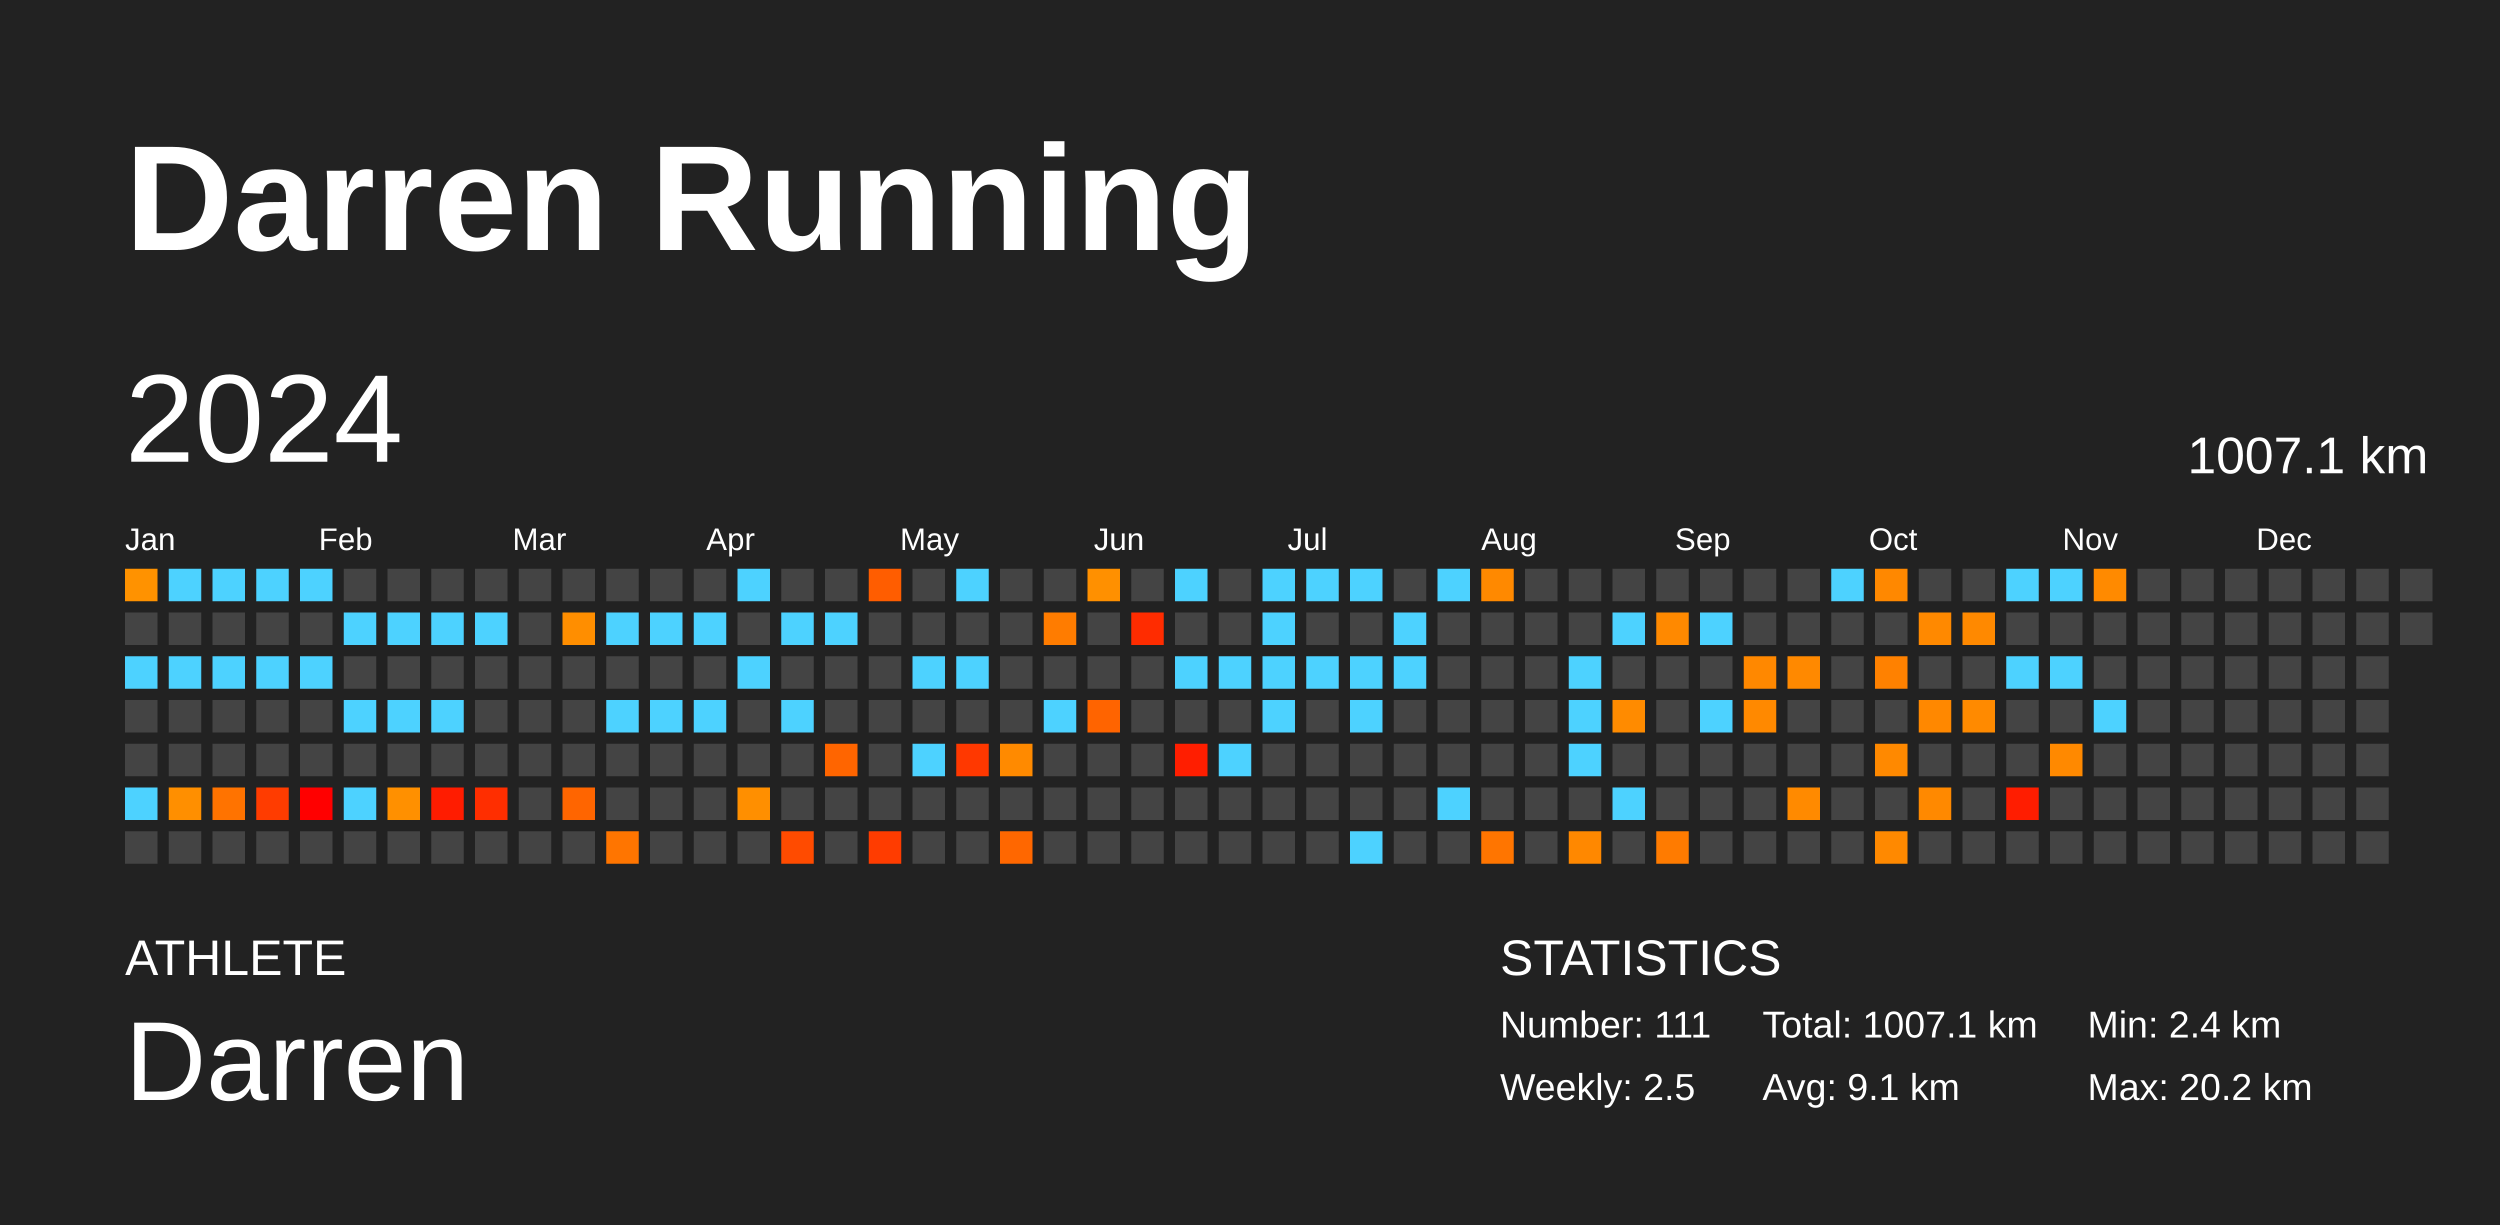
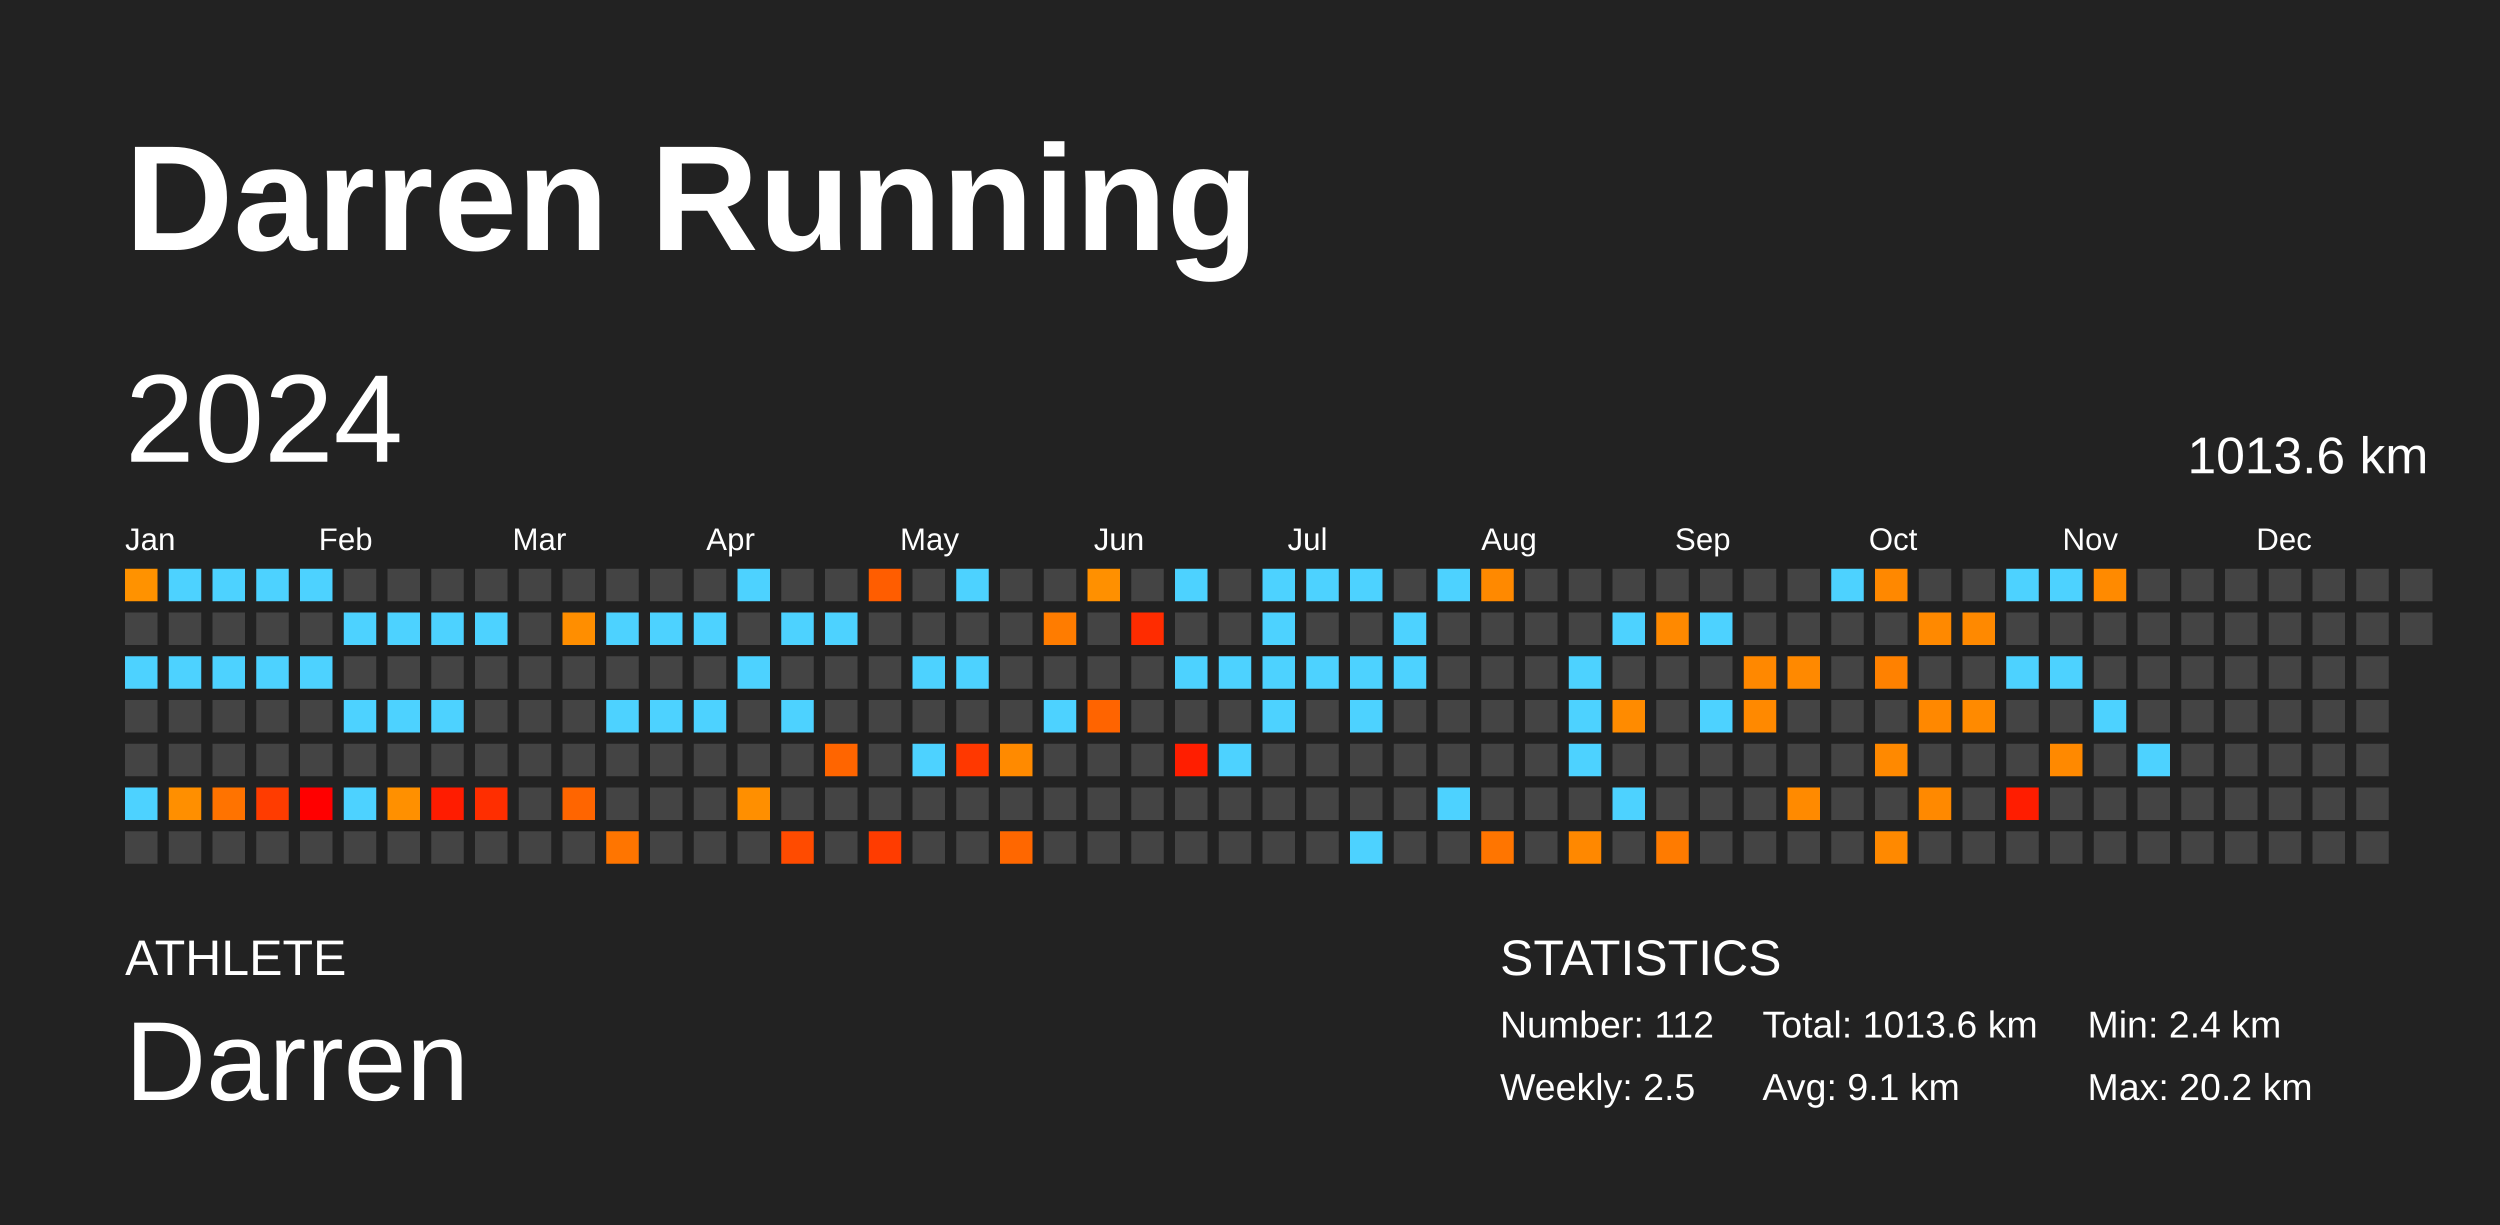
<svg xmlns="http://www.w3.org/2000/svg" baseProfile="full" height="98mm" version="1.1" viewBox="0,0,200,98" width="200mm">
  <defs />
  <rect fill="#222222" height="98" width="200" x="0" y="0" />
  <text fill="#FFFFFF" style="font-size:12px; font-family:Arial; font-weight:bold;" x="10" y="20">Darren Running</text>
  <text fill="#FFFFFF" style="font-size:4px; font-family:Arial" x="10" y="78">ATHLETE</text>
  <text fill="#FFFFFF" style="font-size:9px; font-family:Arial" x="10" y="88">Darren</text>
  <text fill="#FFFFFF" style="font-size:4px; font-family:Arial" x="120" y="78">STATISTICS</text>
-   <text fill="#FFFFFF" style="font-size:3px; font-family:Arial" x="120" y="83">Number: 111</text>
+   <text fill="#FFFFFF" style="font-size:3px; font-family:Arial" x="120" y="83">Number: 112</text>
  <text fill="#FFFFFF" style="font-size:3px; font-family:Arial" x="120" y="88">Weekly: 2.5</text>
-   <text fill="#FFFFFF" style="font-size:3px; font-family:Arial" x="141" y="83">Total: 1007.1 km</text>
+   <text fill="#FFFFFF" style="font-size:3px; font-family:Arial" x="141" y="83">Total: 1013.6 km</text>
  <text fill="#FFFFFF" style="font-size:3px; font-family:Arial" x="141" y="88">Avg: 9.1 km</text>
  <text fill="#FFFFFF" style="font-size:3px; font-family:Arial" x="167" y="83">Min: 2.4 km</text>
  <text fill="#FFFFFF" style="font-size:3px; font-family:Arial" x="167" y="88">Max: 20.2 km</text>
  <text dominant-baseline="hanging" fill="#FFFFFF" style="font-size:10.0px; font-family:Arial;" x="10" y="30">2024</text>
-   <text dominant-baseline="hanging" fill="#FFFFFF" style="font-size:4.125px; font-family:Arial;" x="175" y="35">1007.1 km</text>
+   <text dominant-baseline="hanging" fill="#FFFFFF" style="font-size:4.125px; font-family:Arial;" x="175" y="35">1013.6 km</text>
  <text fill="#FFFFFF" style="font-size:2.5px; font-family:Arial" x="10.0" y="44">Jan</text>
  <text fill="#FFFFFF" style="font-size:2.5px; font-family:Arial" x="25.5" y="44">Feb</text>
  <text fill="#FFFFFF" style="font-size:2.5px; font-family:Arial" x="41.0" y="44">Mar</text>
  <text fill="#FFFFFF" style="font-size:2.5px; font-family:Arial" x="56.5" y="44">Apr</text>
  <text fill="#FFFFFF" style="font-size:2.5px; font-family:Arial" x="72.0" y="44">May</text>
  <text fill="#FFFFFF" style="font-size:2.5px; font-family:Arial" x="87.5" y="44">Jun</text>
  <text fill="#FFFFFF" style="font-size:2.5px; font-family:Arial" x="103.0" y="44">Jul</text>
  <text fill="#FFFFFF" style="font-size:2.5px; font-family:Arial" x="118.5" y="44">Aug</text>
  <text fill="#FFFFFF" style="font-size:2.5px; font-family:Arial" x="134.0" y="44">Sep</text>
  <text fill="#FFFFFF" style="font-size:2.5px; font-family:Arial" x="149.5" y="44">Oct</text>
  <text fill="#FFFFFF" style="font-size:2.5px; font-family:Arial" x="165.0" y="44">Nov</text>
  <text fill="#FFFFFF" style="font-size:2.5px; font-family:Arial" x="180.5" y="44">Dec</text>
  <rect fill="#ff9200" height="2.6" width="2.6" x="10.0" y="45.5" />
  <rect fill="#444444" height="2.6" width="2.6" x="10.0" y="49.0" />
  <rect fill="#4dd2ff" height="2.6" width="2.6" x="10.0" y="52.5" />
  <rect fill="#444444" height="2.6" width="2.6" x="10.0" y="56.0" />
  <rect fill="#444444" height="2.6" width="2.6" x="10.0" y="59.5" />
  <rect fill="#4dd2ff" height="2.6" width="2.6" x="10.0" y="63.0" />
  <rect fill="#444444" height="2.6" width="2.6" x="10.0" y="66.5" />
  <rect fill="#4dd2ff" height="2.6" width="2.6" x="13.5" y="45.5" />
  <rect fill="#444444" height="2.6" width="2.6" x="13.5" y="49.0" />
  <rect fill="#4dd2ff" height="2.6" width="2.6" x="13.5" y="52.5" />
  <rect fill="#444444" height="2.6" width="2.6" x="13.5" y="56.0" />
  <rect fill="#444444" height="2.6" width="2.6" x="13.5" y="59.5" />
  <rect fill="#ff8f00" height="2.6" width="2.6" x="13.5" y="63.0" />
  <rect fill="#444444" height="2.6" width="2.6" x="13.5" y="66.5" />
  <rect fill="#4dd2ff" height="2.6" width="2.6" x="17.0" y="45.5" />
  <rect fill="#444444" height="2.6" width="2.6" x="17.0" y="49.0" />
  <rect fill="#4dd2ff" height="2.6" width="2.6" x="17.0" y="52.5" />
  <rect fill="#444444" height="2.6" width="2.6" x="17.0" y="56.0" />
  <rect fill="#444444" height="2.6" width="2.6" x="17.0" y="59.5" />
  <rect fill="#ff7300" height="2.6" width="2.6" x="17.0" y="63.0" />
  <rect fill="#444444" height="2.6" width="2.6" x="17.0" y="66.5" />
  <rect fill="#4dd2ff" height="2.6" width="2.6" x="20.5" y="45.5" />
  <rect fill="#444444" height="2.6" width="2.6" x="20.5" y="49.0" />
  <rect fill="#4dd2ff" height="2.6" width="2.6" x="20.5" y="52.5" />
  <rect fill="#444444" height="2.6" width="2.6" x="20.5" y="56.0" />
  <rect fill="#444444" height="2.6" width="2.6" x="20.5" y="59.5" />
  <rect fill="#ff3c00" height="2.6" width="2.6" x="20.5" y="63.0" />
  <rect fill="#444444" height="2.6" width="2.6" x="20.5" y="66.5" />
  <rect fill="#4dd2ff" height="2.6" width="2.6" x="24.0" y="45.5" />
  <rect fill="#444444" height="2.6" width="2.6" x="24.0" y="49.0" />
  <rect fill="#4dd2ff" height="2.6" width="2.6" x="24.0" y="52.5" />
  <rect fill="#444444" height="2.6" width="2.6" x="24.0" y="56.0" />
  <rect fill="#444444" height="2.6" width="2.6" x="24.0" y="59.5" />
  <rect fill="red" height="2.6" width="2.6" x="24.0" y="63.0" />
  <rect fill="#444444" height="2.6" width="2.6" x="24.0" y="66.5" />
  <rect fill="#444444" height="2.6" width="2.6" x="27.5" y="45.5" />
  <rect fill="#4dd2ff" height="2.6" width="2.6" x="27.5" y="49.0" />
  <rect fill="#444444" height="2.6" width="2.6" x="27.5" y="52.5" />
  <rect fill="#4dd2ff" height="2.6" width="2.6" x="27.5" y="56.0" />
  <rect fill="#444444" height="2.6" width="2.6" x="27.5" y="59.5" />
  <rect fill="#4dd2ff" height="2.6" width="2.6" x="27.5" y="63.0" />
  <rect fill="#444444" height="2.6" width="2.6" x="27.5" y="66.5" />
  <rect fill="#444444" height="2.6" width="2.6" x="31.0" y="45.5" />
  <rect fill="#4dd2ff" height="2.6" width="2.6" x="31.0" y="49.0" />
  <rect fill="#444444" height="2.6" width="2.6" x="31.0" y="52.5" />
  <rect fill="#4dd2ff" height="2.6" width="2.6" x="31.0" y="56.0" />
  <rect fill="#444444" height="2.6" width="2.6" x="31.0" y="59.5" />
  <rect fill="#ff9000" height="2.6" width="2.6" x="31.0" y="63.0" />
  <rect fill="#444444" height="2.6" width="2.6" x="31.0" y="66.5" />
  <rect fill="#444444" height="2.6" width="2.6" x="34.5" y="45.5" />
  <rect fill="#4dd2ff" height="2.6" width="2.6" x="34.5" y="49.0" />
  <rect fill="#444444" height="2.6" width="2.6" x="34.5" y="52.5" />
  <rect fill="#4dd2ff" height="2.6" width="2.6" x="34.5" y="56.0" />
  <rect fill="#444444" height="2.6" width="2.6" x="34.5" y="59.5" />
  <rect fill="#ff1c00" height="2.6" width="2.6" x="34.5" y="63.0" />
  <rect fill="#444444" height="2.6" width="2.6" x="34.5" y="66.5" />
  <rect fill="#444444" height="2.6" width="2.6" x="38.0" y="45.5" />
  <rect fill="#4dd2ff" height="2.6" width="2.6" x="38.0" y="49.0" />
  <rect fill="#444444" height="2.6" width="2.6" x="38.0" y="52.5" />
  <rect fill="#444444" height="2.6" width="2.6" x="38.0" y="56.0" />
  <rect fill="#444444" height="2.6" width="2.6" x="38.0" y="59.5" />
  <rect fill="#ff2e00" height="2.6" width="2.6" x="38.0" y="63.0" />
  <rect fill="#444444" height="2.6" width="2.6" x="38.0" y="66.5" />
  <rect fill="#444444" height="2.6" width="2.6" x="41.5" y="45.5" />
  <rect fill="#444444" height="2.6" width="2.6" x="41.5" y="49.0" />
  <rect fill="#444444" height="2.6" width="2.6" x="41.5" y="52.5" />
  <rect fill="#444444" height="2.6" width="2.6" x="41.5" y="56.0" />
  <rect fill="#444444" height="2.6" width="2.6" x="41.5" y="59.5" />
  <rect fill="#444444" height="2.6" width="2.6" x="41.5" y="63.0" />
  <rect fill="#444444" height="2.6" width="2.6" x="41.5" y="66.5" />
  <rect fill="#444444" height="2.6" width="2.6" x="45.0" y="45.5" />
  <rect fill="#ff8e00" height="2.6" width="2.6" x="45.0" y="49.0" />
  <rect fill="#444444" height="2.6" width="2.6" x="45.0" y="52.5" />
  <rect fill="#444444" height="2.6" width="2.6" x="45.0" y="56.0" />
  <rect fill="#444444" height="2.6" width="2.6" x="45.0" y="59.5" />
  <rect fill="#ff6500" height="2.6" width="2.6" x="45.0" y="63.0" />
  <rect fill="#444444" height="2.6" width="2.6" x="45.0" y="66.5" />
  <rect fill="#444444" height="2.6" width="2.6" x="48.5" y="45.5" />
  <rect fill="#4dd2ff" height="2.6" width="2.6" x="48.5" y="49.0" />
  <rect fill="#444444" height="2.6" width="2.6" x="48.5" y="52.5" />
  <rect fill="#4dd2ff" height="2.6" width="2.6" x="48.5" y="56.0" />
  <rect fill="#444444" height="2.6" width="2.6" x="48.5" y="59.5" />
  <rect fill="#444444" height="2.6" width="2.6" x="48.5" y="63.0" />
  <rect fill="#ff7500" height="2.6" width="2.6" x="48.5" y="66.5" />
  <rect fill="#444444" height="2.6" width="2.6" x="52.0" y="45.5" />
  <rect fill="#4dd2ff" height="2.6" width="2.6" x="52.0" y="49.0" />
  <rect fill="#444444" height="2.6" width="2.6" x="52.0" y="52.5" />
  <rect fill="#4dd2ff" height="2.6" width="2.6" x="52.0" y="56.0" />
  <rect fill="#444444" height="2.6" width="2.6" x="52.0" y="59.5" />
  <rect fill="#444444" height="2.6" width="2.6" x="52.0" y="63.0" />
  <rect fill="#444444" height="2.6" width="2.6" x="52.0" y="66.5" />
  <rect fill="#444444" height="2.6" width="2.6" x="55.5" y="45.5" />
  <rect fill="#4dd2ff" height="2.6" width="2.6" x="55.5" y="49.0" />
  <rect fill="#444444" height="2.6" width="2.6" x="55.5" y="52.5" />
  <rect fill="#4dd2ff" height="2.6" width="2.6" x="55.5" y="56.0" />
  <rect fill="#444444" height="2.6" width="2.6" x="55.5" y="59.5" />
  <rect fill="#444444" height="2.6" width="2.6" x="55.5" y="63.0" />
  <rect fill="#444444" height="2.6" width="2.6" x="55.5" y="66.5" />
  <rect fill="#4dd2ff" height="2.6" width="2.6" x="59.0" y="45.5" />
  <rect fill="#444444" height="2.6" width="2.6" x="59.0" y="49.0" />
  <rect fill="#4dd2ff" height="2.6" width="2.6" x="59.0" y="52.5" />
  <rect fill="#444444" height="2.6" width="2.6" x="59.0" y="56.0" />
  <rect fill="#444444" height="2.6" width="2.6" x="59.0" y="59.5" />
  <rect fill="#ff8f00" height="2.6" width="2.6" x="59.0" y="63.0" />
  <rect fill="#444444" height="2.6" width="2.6" x="59.0" y="66.5" />
  <rect fill="#444444" height="2.6" width="2.6" x="62.5" y="45.5" />
  <rect fill="#4dd2ff" height="2.6" width="2.6" x="62.5" y="49.0" />
  <rect fill="#444444" height="2.6" width="2.6" x="62.5" y="52.5" />
  <rect fill="#4dd2ff" height="2.6" width="2.6" x="62.5" y="56.0" />
  <rect fill="#444444" height="2.6" width="2.6" x="62.5" y="59.5" />
  <rect fill="#444444" height="2.6" width="2.6" x="62.5" y="63.0" />
  <rect fill="#ff4b00" height="2.6" width="2.6" x="62.5" y="66.5" />
  <rect fill="#444444" height="2.6" width="2.6" x="66.0" y="45.5" />
  <rect fill="#4dd2ff" height="2.6" width="2.6" x="66.0" y="49.0" />
  <rect fill="#444444" height="2.6" width="2.6" x="66.0" y="52.5" />
  <rect fill="#444444" height="2.6" width="2.6" x="66.0" y="56.0" />
  <rect fill="#ff6500" height="2.6" width="2.6" x="66.0" y="59.5" />
  <rect fill="#444444" height="2.6" width="2.6" x="66.0" y="63.0" />
  <rect fill="#444444" height="2.6" width="2.6" x="66.0" y="66.5" />
  <rect fill="#ff5d00" height="2.6" width="2.6" x="69.5" y="45.5" />
  <rect fill="#444444" height="2.6" width="2.6" x="69.5" y="49.0" />
  <rect fill="#444444" height="2.6" width="2.6" x="69.5" y="52.5" />
  <rect fill="#444444" height="2.6" width="2.6" x="69.5" y="56.0" />
  <rect fill="#444444" height="2.6" width="2.6" x="69.5" y="59.5" />
  <rect fill="#444444" height="2.6" width="2.6" x="69.5" y="63.0" />
  <rect fill="#ff3c00" height="2.6" width="2.6" x="69.5" y="66.5" />
  <rect fill="#444444" height="2.6" width="2.6" x="73.0" y="45.5" />
  <rect fill="#444444" height="2.6" width="2.6" x="73.0" y="49.0" />
  <rect fill="#4dd2ff" height="2.6" width="2.6" x="73.0" y="52.5" />
  <rect fill="#444444" height="2.6" width="2.6" x="73.0" y="56.0" />
  <rect fill="#4dd2ff" height="2.6" width="2.6" x="73.0" y="59.5" />
  <rect fill="#444444" height="2.6" width="2.6" x="73.0" y="63.0" />
  <rect fill="#444444" height="2.6" width="2.6" x="73.0" y="66.5" />
  <rect fill="#4dd2ff" height="2.6" width="2.6" x="76.5" y="45.5" />
  <rect fill="#444444" height="2.6" width="2.6" x="76.5" y="49.0" />
  <rect fill="#4dd2ff" height="2.6" width="2.6" x="76.5" y="52.5" />
  <rect fill="#444444" height="2.6" width="2.6" x="76.5" y="56.0" />
  <rect fill="#ff3800" height="2.6" width="2.6" x="76.5" y="59.5" />
  <rect fill="#444444" height="2.6" width="2.6" x="76.5" y="63.0" />
  <rect fill="#444444" height="2.6" width="2.6" x="76.5" y="66.5" />
  <rect fill="#444444" height="2.6" width="2.6" x="80.0" y="45.5" />
  <rect fill="#444444" height="2.6" width="2.6" x="80.0" y="49.0" />
  <rect fill="#444444" height="2.6" width="2.6" x="80.0" y="52.5" />
  <rect fill="#444444" height="2.6" width="2.6" x="80.0" y="56.0" />
  <rect fill="#ff8a00" height="2.6" width="2.6" x="80.0" y="59.5" />
  <rect fill="#444444" height="2.6" width="2.6" x="80.0" y="63.0" />
  <rect fill="#ff6700" height="2.6" width="2.6" x="80.0" y="66.5" />
  <rect fill="#444444" height="2.6" width="2.6" x="83.5" y="45.5" />
  <rect fill="#ff7c00" height="2.6" width="2.6" x="83.5" y="49.0" />
  <rect fill="#444444" height="2.6" width="2.6" x="83.5" y="52.5" />
  <rect fill="#4dd2ff" height="2.6" width="2.6" x="83.5" y="56.0" />
  <rect fill="#444444" height="2.6" width="2.6" x="83.5" y="59.5" />
  <rect fill="#444444" height="2.6" width="2.6" x="83.5" y="63.0" />
  <rect fill="#444444" height="2.6" width="2.6" x="83.5" y="66.5" />
  <rect fill="#ff9000" height="2.6" width="2.6" x="87.0" y="45.5" />
  <rect fill="#444444" height="2.6" width="2.6" x="87.0" y="49.0" />
  <rect fill="#444444" height="2.6" width="2.6" x="87.0" y="52.5" />
  <rect fill="#ff6400" height="2.6" width="2.6" x="87.0" y="56.0" />
  <rect fill="#444444" height="2.6" width="2.6" x="87.0" y="59.5" />
  <rect fill="#444444" height="2.6" width="2.6" x="87.0" y="63.0" />
  <rect fill="#444444" height="2.6" width="2.6" x="87.0" y="66.5" />
  <rect fill="#444444" height="2.6" width="2.6" x="90.5" y="45.5" />
  <rect fill="#ff2c00" height="2.6" width="2.6" x="90.5" y="49.0" />
  <rect fill="#444444" height="2.6" width="2.6" x="90.5" y="52.5" />
  <rect fill="#444444" height="2.6" width="2.6" x="90.5" y="56.0" />
  <rect fill="#444444" height="2.6" width="2.6" x="90.5" y="59.5" />
  <rect fill="#444444" height="2.6" width="2.6" x="90.5" y="63.0" />
  <rect fill="#444444" height="2.6" width="2.6" x="90.5" y="66.5" />
  <rect fill="#4dd2ff" height="2.6" width="2.6" x="94.0" y="45.5" />
  <rect fill="#444444" height="2.6" width="2.6" x="94.0" y="49.0" />
  <rect fill="#4dd2ff" height="2.6" width="2.6" x="94.0" y="52.5" />
  <rect fill="#444444" height="2.6" width="2.6" x="94.0" y="56.0" />
  <rect fill="#ff1e00" height="2.6" width="2.6" x="94.0" y="59.5" />
  <rect fill="#444444" height="2.6" width="2.6" x="94.0" y="63.0" />
  <rect fill="#444444" height="2.6" width="2.6" x="94.0" y="66.5" />
  <rect fill="#444444" height="2.6" width="2.6" x="97.5" y="45.5" />
  <rect fill="#444444" height="2.6" width="2.6" x="97.5" y="49.0" />
  <rect fill="#4dd2ff" height="2.6" width="2.6" x="97.5" y="52.5" />
  <rect fill="#444444" height="2.6" width="2.6" x="97.5" y="56.0" />
  <rect fill="#4dd2ff" height="2.6" width="2.6" x="97.5" y="59.5" />
  <rect fill="#444444" height="2.6" width="2.6" x="97.5" y="63.0" />
  <rect fill="#444444" height="2.6" width="2.6" x="97.5" y="66.5" />
  <rect fill="#4dd2ff" height="2.6" width="2.6" x="101.0" y="45.5" />
  <rect fill="#4dd2ff" height="2.6" width="2.6" x="101.0" y="49.0" />
  <rect fill="#4dd2ff" height="2.6" width="2.6" x="101.0" y="52.5" />
  <rect fill="#4dd2ff" height="2.6" width="2.6" x="101.0" y="56.0" />
  <rect fill="#444444" height="2.6" width="2.6" x="101.0" y="59.5" />
  <rect fill="#444444" height="2.6" width="2.6" x="101.0" y="63.0" />
  <rect fill="#444444" height="2.6" width="2.6" x="101.0" y="66.5" />
  <rect fill="#4dd2ff" height="2.6" width="2.6" x="104.5" y="45.5" />
  <rect fill="#444444" height="2.6" width="2.6" x="104.5" y="49.0" />
  <rect fill="#4dd2ff" height="2.6" width="2.6" x="104.5" y="52.5" />
  <rect fill="#444444" height="2.6" width="2.6" x="104.5" y="56.0" />
  <rect fill="#444444" height="2.6" width="2.6" x="104.5" y="59.5" />
  <rect fill="#444444" height="2.6" width="2.6" x="104.5" y="63.0" />
  <rect fill="#444444" height="2.6" width="2.6" x="104.5" y="66.5" />
  <rect fill="#4dd2ff" height="2.6" width="2.6" x="108.0" y="45.5" />
  <rect fill="#444444" height="2.6" width="2.6" x="108.0" y="49.0" />
  <rect fill="#4dd2ff" height="2.6" width="2.6" x="108.0" y="52.5" />
  <rect fill="#4dd2ff" height="2.6" width="2.6" x="108.0" y="56.0" />
  <rect fill="#444444" height="2.6" width="2.6" x="108.0" y="59.5" />
  <rect fill="#444444" height="2.6" width="2.6" x="108.0" y="63.0" />
  <rect fill="#4dd2ff" height="2.6" width="2.6" x="108.0" y="66.5" />
  <rect fill="#444444" height="2.6" width="2.6" x="111.5" y="45.5" />
  <rect fill="#4dd2ff" height="2.6" width="2.6" x="111.5" y="49.0" />
  <rect fill="#4dd2ff" height="2.6" width="2.6" x="111.5" y="52.5" />
  <rect fill="#444444" height="2.6" width="2.6" x="111.5" y="56.0" />
  <rect fill="#444444" height="2.6" width="2.6" x="111.5" y="59.5" />
  <rect fill="#444444" height="2.6" width="2.6" x="111.5" y="63.0" />
  <rect fill="#444444" height="2.6" width="2.6" x="111.5" y="66.5" />
  <rect fill="#4dd2ff" height="2.6" width="2.6" x="115.0" y="45.5" />
  <rect fill="#444444" height="2.6" width="2.6" x="115.0" y="49.0" />
  <rect fill="#444444" height="2.6" width="2.6" x="115.0" y="52.5" />
  <rect fill="#444444" height="2.6" width="2.6" x="115.0" y="56.0" />
  <rect fill="#444444" height="2.6" width="2.6" x="115.0" y="59.5" />
  <rect fill="#4dd2ff" height="2.6" width="2.6" x="115.0" y="63.0" />
  <rect fill="#444444" height="2.6" width="2.6" x="115.0" y="66.5" />
  <rect fill="#ff8900" height="2.6" width="2.6" x="118.5" y="45.5" />
  <rect fill="#444444" height="2.6" width="2.6" x="118.5" y="49.0" />
  <rect fill="#444444" height="2.6" width="2.6" x="118.5" y="52.5" />
  <rect fill="#444444" height="2.6" width="2.6" x="118.5" y="56.0" />
  <rect fill="#444444" height="2.6" width="2.6" x="118.5" y="59.5" />
  <rect fill="#444444" height="2.6" width="2.6" x="118.5" y="63.0" />
  <rect fill="#ff7500" height="2.6" width="2.6" x="118.5" y="66.5" />
  <rect fill="#444444" height="2.6" width="2.6" x="122.0" y="45.5" />
  <rect fill="#444444" height="2.6" width="2.6" x="122.0" y="49.0" />
  <rect fill="#444444" height="2.6" width="2.6" x="122.0" y="52.5" />
  <rect fill="#444444" height="2.6" width="2.6" x="122.0" y="56.0" />
  <rect fill="#444444" height="2.6" width="2.6" x="122.0" y="59.5" />
  <rect fill="#444444" height="2.6" width="2.6" x="122.0" y="63.0" />
  <rect fill="#444444" height="2.6" width="2.6" x="122.0" y="66.5" />
  <rect fill="#444444" height="2.6" width="2.6" x="125.5" y="45.5" />
  <rect fill="#444444" height="2.6" width="2.6" x="125.5" y="49.0" />
  <rect fill="#4dd2ff" height="2.6" width="2.6" x="125.5" y="52.5" />
  <rect fill="#4dd2ff" height="2.6" width="2.6" x="125.5" y="56.0" />
  <rect fill="#4dd2ff" height="2.6" width="2.6" x="125.5" y="59.5" />
  <rect fill="#444444" height="2.6" width="2.6" x="125.5" y="63.0" />
  <rect fill="#ff8800" height="2.6" width="2.6" x="125.5" y="66.5" />
  <rect fill="#444444" height="2.6" width="2.6" x="129.0" y="45.5" />
  <rect fill="#4dd2ff" height="2.6" width="2.6" x="129.0" y="49.0" />
  <rect fill="#444444" height="2.6" width="2.6" x="129.0" y="52.5" />
  <rect fill="#ff8b00" height="2.6" width="2.6" x="129.0" y="56.0" />
  <rect fill="#444444" height="2.6" width="2.6" x="129.0" y="59.5" />
  <rect fill="#4dd2ff" height="2.6" width="2.6" x="129.0" y="63.0" />
  <rect fill="#444444" height="2.6" width="2.6" x="129.0" y="66.5" />
  <rect fill="#444444" height="2.6" width="2.6" x="132.5" y="45.5" />
  <rect fill="#ff8900" height="2.6" width="2.6" x="132.5" y="49.0" />
  <rect fill="#444444" height="2.6" width="2.6" x="132.5" y="52.5" />
  <rect fill="#444444" height="2.6" width="2.6" x="132.5" y="56.0" />
  <rect fill="#444444" height="2.6" width="2.6" x="132.5" y="59.5" />
  <rect fill="#444444" height="2.6" width="2.6" x="132.5" y="63.0" />
  <rect fill="#ff7b00" height="2.6" width="2.6" x="132.5" y="66.5" />
  <rect fill="#444444" height="2.6" width="2.6" x="136.0" y="45.5" />
  <rect fill="#4dd2ff" height="2.6" width="2.6" x="136.0" y="49.0" />
  <rect fill="#444444" height="2.6" width="2.6" x="136.0" y="52.5" />
  <rect fill="#4dd2ff" height="2.6" width="2.6" x="136.0" y="56.0" />
  <rect fill="#444444" height="2.6" width="2.6" x="136.0" y="59.5" />
  <rect fill="#444444" height="2.6" width="2.6" x="136.0" y="63.0" />
  <rect fill="#444444" height="2.6" width="2.6" x="136.0" y="66.5" />
  <rect fill="#444444" height="2.6" width="2.6" x="139.5" y="45.5" />
  <rect fill="#444444" height="2.6" width="2.6" x="139.5" y="49.0" />
  <rect fill="#ff8800" height="2.6" width="2.6" x="139.5" y="52.5" />
  <rect fill="#ff8900" height="2.6" width="2.6" x="139.5" y="56.0" />
  <rect fill="#444444" height="2.6" width="2.6" x="139.5" y="59.5" />
  <rect fill="#444444" height="2.6" width="2.6" x="139.5" y="63.0" />
  <rect fill="#444444" height="2.6" width="2.6" x="139.5" y="66.5" />
  <rect fill="#444444" height="2.6" width="2.6" x="143.0" y="45.5" />
  <rect fill="#444444" height="2.6" width="2.6" x="143.0" y="49.0" />
  <rect fill="#ff8900" height="2.6" width="2.6" x="143.0" y="52.5" />
  <rect fill="#444444" height="2.6" width="2.6" x="143.0" y="56.0" />
  <rect fill="#444444" height="2.6" width="2.6" x="143.0" y="59.5" />
  <rect fill="#ff8a00" height="2.6" width="2.6" x="143.0" y="63.0" />
  <rect fill="#444444" height="2.6" width="2.6" x="143.0" y="66.5" />
  <rect fill="#4dd2ff" height="2.6" width="2.6" x="146.5" y="45.5" />
  <rect fill="#444444" height="2.6" width="2.6" x="146.5" y="49.0" />
  <rect fill="#444444" height="2.6" width="2.6" x="146.5" y="52.5" />
  <rect fill="#444444" height="2.6" width="2.6" x="146.5" y="56.0" />
  <rect fill="#444444" height="2.6" width="2.6" x="146.5" y="59.5" />
  <rect fill="#444444" height="2.6" width="2.6" x="146.5" y="63.0" />
  <rect fill="#444444" height="2.6" width="2.6" x="146.5" y="66.5" />
  <rect fill="#ff8800" height="2.6" width="2.6" x="150.0" y="45.5" />
  <rect fill="#444444" height="2.6" width="2.6" x="150.0" y="49.0" />
  <rect fill="#ff8100" height="2.6" width="2.6" x="150.0" y="52.5" />
  <rect fill="#444444" height="2.6" width="2.6" x="150.0" y="56.0" />
  <rect fill="#ff8900" height="2.6" width="2.6" x="150.0" y="59.5" />
  <rect fill="#444444" height="2.6" width="2.6" x="150.0" y="63.0" />
  <rect fill="#ff8900" height="2.6" width="2.6" x="150.0" y="66.5" />
  <rect fill="#444444" height="2.6" width="2.6" x="153.5" y="45.5" />
  <rect fill="#ff8900" height="2.6" width="2.6" x="153.5" y="49.0" />
  <rect fill="#444444" height="2.6" width="2.6" x="153.5" y="52.5" />
  <rect fill="#ff8800" height="2.6" width="2.6" x="153.5" y="56.0" />
  <rect fill="#444444" height="2.6" width="2.6" x="153.5" y="59.5" />
  <rect fill="#ff8900" height="2.6" width="2.6" x="153.5" y="63.0" />
  <rect fill="#444444" height="2.6" width="2.6" x="153.5" y="66.5" />
  <rect fill="#444444" height="2.6" width="2.6" x="157.0" y="45.5" />
  <rect fill="#ff8900" height="2.6" width="2.6" x="157.0" y="49.0" />
  <rect fill="#444444" height="2.6" width="2.6" x="157.0" y="52.5" />
  <rect fill="#ff8a00" height="2.6" width="2.6" x="157.0" y="56.0" />
  <rect fill="#444444" height="2.6" width="2.6" x="157.0" y="59.5" />
  <rect fill="#444444" height="2.6" width="2.6" x="157.0" y="63.0" />
  <rect fill="#444444" height="2.6" width="2.6" x="157.0" y="66.5" />
  <rect fill="#4dd2ff" height="2.6" width="2.6" x="160.5" y="45.5" />
  <rect fill="#444444" height="2.6" width="2.6" x="160.5" y="49.0" />
  <rect fill="#4dd2ff" height="2.6" width="2.6" x="160.5" y="52.5" />
  <rect fill="#444444" height="2.6" width="2.6" x="160.5" y="56.0" />
  <rect fill="#444444" height="2.6" width="2.6" x="160.5" y="59.5" />
  <rect fill="#ff1d00" height="2.6" width="2.6" x="160.5" y="63.0" />
  <rect fill="#444444" height="2.6" width="2.6" x="160.5" y="66.5" />
  <rect fill="#4dd2ff" height="2.6" width="2.6" x="164.0" y="45.5" />
  <rect fill="#444444" height="2.6" width="2.6" x="164.0" y="49.0" />
  <rect fill="#4dd2ff" height="2.6" width="2.6" x="164.0" y="52.5" />
  <rect fill="#444444" height="2.6" width="2.6" x="164.0" y="56.0" />
  <rect fill="#ff8900" height="2.6" width="2.6" x="164.0" y="59.5" />
  <rect fill="#444444" height="2.6" width="2.6" x="164.0" y="63.0" />
  <rect fill="#444444" height="2.6" width="2.6" x="164.0" y="66.5" />
  <rect fill="#ff8a00" height="2.6" width="2.6" x="167.5" y="45.5" />
  <rect fill="#444444" height="2.6" width="2.6" x="167.5" y="49.0" />
  <rect fill="#444444" height="2.6" width="2.6" x="167.5" y="52.5" />
  <rect fill="#4dd2ff" height="2.6" width="2.6" x="167.5" y="56.0" />
  <rect fill="#444444" height="2.6" width="2.6" x="167.5" y="59.5" />
  <rect fill="#444444" height="2.6" width="2.6" x="167.5" y="63.0" />
  <rect fill="#444444" height="2.6" width="2.6" x="167.5" y="66.5" />
  <rect fill="#444444" height="2.6" width="2.6" x="171.0" y="45.5" />
  <rect fill="#444444" height="2.6" width="2.6" x="171.0" y="49.0" />
  <rect fill="#444444" height="2.6" width="2.6" x="171.0" y="52.5" />
  <rect fill="#444444" height="2.6" width="2.6" x="171.0" y="56.0" />
-   <rect fill="#444444" height="2.6" width="2.6" x="171.0" y="59.5" />
+   <rect fill="#4dd2ff" height="2.6" width="2.6" x="171.0" y="59.5" />
  <rect fill="#444444" height="2.6" width="2.6" x="171.0" y="63.0" />
  <rect fill="#444444" height="2.6" width="2.6" x="171.0" y="66.5" />
  <rect fill="#444444" height="2.6" width="2.6" x="174.5" y="45.5" />
  <rect fill="#444444" height="2.6" width="2.6" x="174.5" y="49.0" />
  <rect fill="#444444" height="2.6" width="2.6" x="174.5" y="52.5" />
  <rect fill="#444444" height="2.6" width="2.6" x="174.5" y="56.0" />
  <rect fill="#444444" height="2.6" width="2.6" x="174.5" y="59.5" />
  <rect fill="#444444" height="2.6" width="2.6" x="174.5" y="63.0" />
  <rect fill="#444444" height="2.6" width="2.6" x="174.5" y="66.5" />
  <rect fill="#444444" height="2.6" width="2.6" x="178.0" y="45.5" />
  <rect fill="#444444" height="2.6" width="2.6" x="178.0" y="49.0" />
  <rect fill="#444444" height="2.6" width="2.6" x="178.0" y="52.5" />
  <rect fill="#444444" height="2.6" width="2.6" x="178.0" y="56.0" />
  <rect fill="#444444" height="2.6" width="2.6" x="178.0" y="59.5" />
  <rect fill="#444444" height="2.6" width="2.6" x="178.0" y="63.0" />
  <rect fill="#444444" height="2.6" width="2.6" x="178.0" y="66.5" />
  <rect fill="#444444" height="2.6" width="2.6" x="181.5" y="45.5" />
  <rect fill="#444444" height="2.6" width="2.6" x="181.5" y="49.0" />
  <rect fill="#444444" height="2.6" width="2.6" x="181.5" y="52.5" />
  <rect fill="#444444" height="2.6" width="2.6" x="181.5" y="56.0" />
  <rect fill="#444444" height="2.6" width="2.6" x="181.5" y="59.5" />
  <rect fill="#444444" height="2.6" width="2.6" x="181.5" y="63.0" />
  <rect fill="#444444" height="2.6" width="2.6" x="181.5" y="66.5" />
  <rect fill="#444444" height="2.6" width="2.6" x="185.0" y="45.5" />
  <rect fill="#444444" height="2.6" width="2.6" x="185.0" y="49.0" />
  <rect fill="#444444" height="2.6" width="2.6" x="185.0" y="52.5" />
  <rect fill="#444444" height="2.6" width="2.6" x="185.0" y="56.0" />
  <rect fill="#444444" height="2.6" width="2.6" x="185.0" y="59.5" />
  <rect fill="#444444" height="2.6" width="2.6" x="185.0" y="63.0" />
  <rect fill="#444444" height="2.6" width="2.6" x="185.0" y="66.5" />
  <rect fill="#444444" height="2.6" width="2.6" x="188.5" y="45.5" />
  <rect fill="#444444" height="2.6" width="2.6" x="188.5" y="49.0" />
  <rect fill="#444444" height="2.6" width="2.6" x="188.5" y="52.5" />
  <rect fill="#444444" height="2.6" width="2.6" x="188.5" y="56.0" />
  <rect fill="#444444" height="2.6" width="2.6" x="188.5" y="59.5" />
  <rect fill="#444444" height="2.6" width="2.6" x="188.5" y="63.0" />
  <rect fill="#444444" height="2.6" width="2.6" x="188.5" y="66.5" />
  <rect fill="#444444" height="2.6" width="2.6" x="192.0" y="45.5" />
  <rect fill="#444444" height="2.6" width="2.6" x="192.0" y="49.0" />
</svg>
